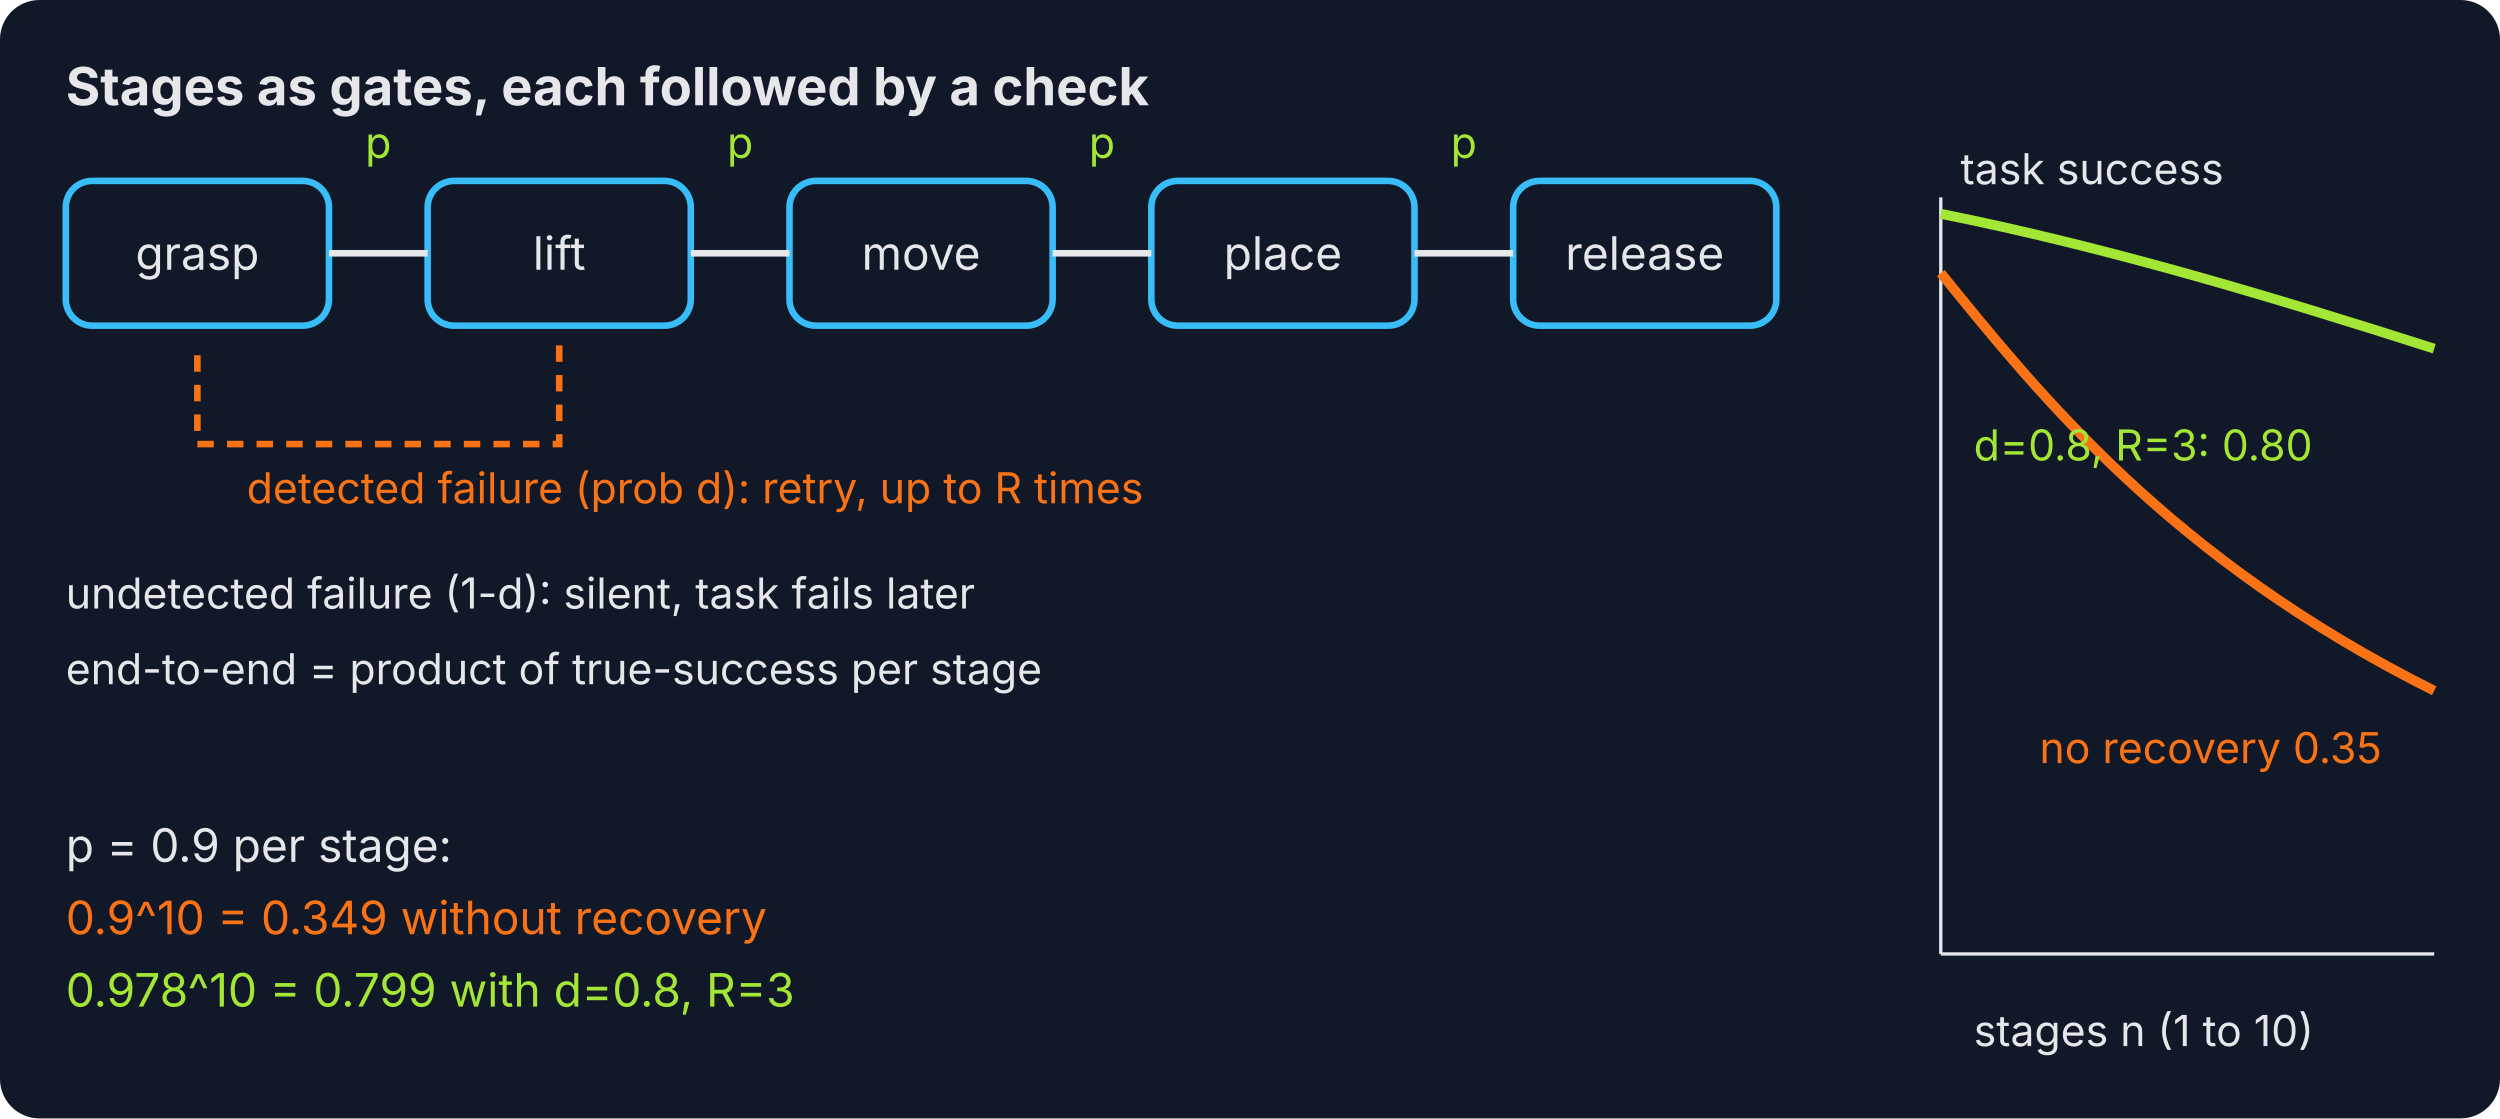
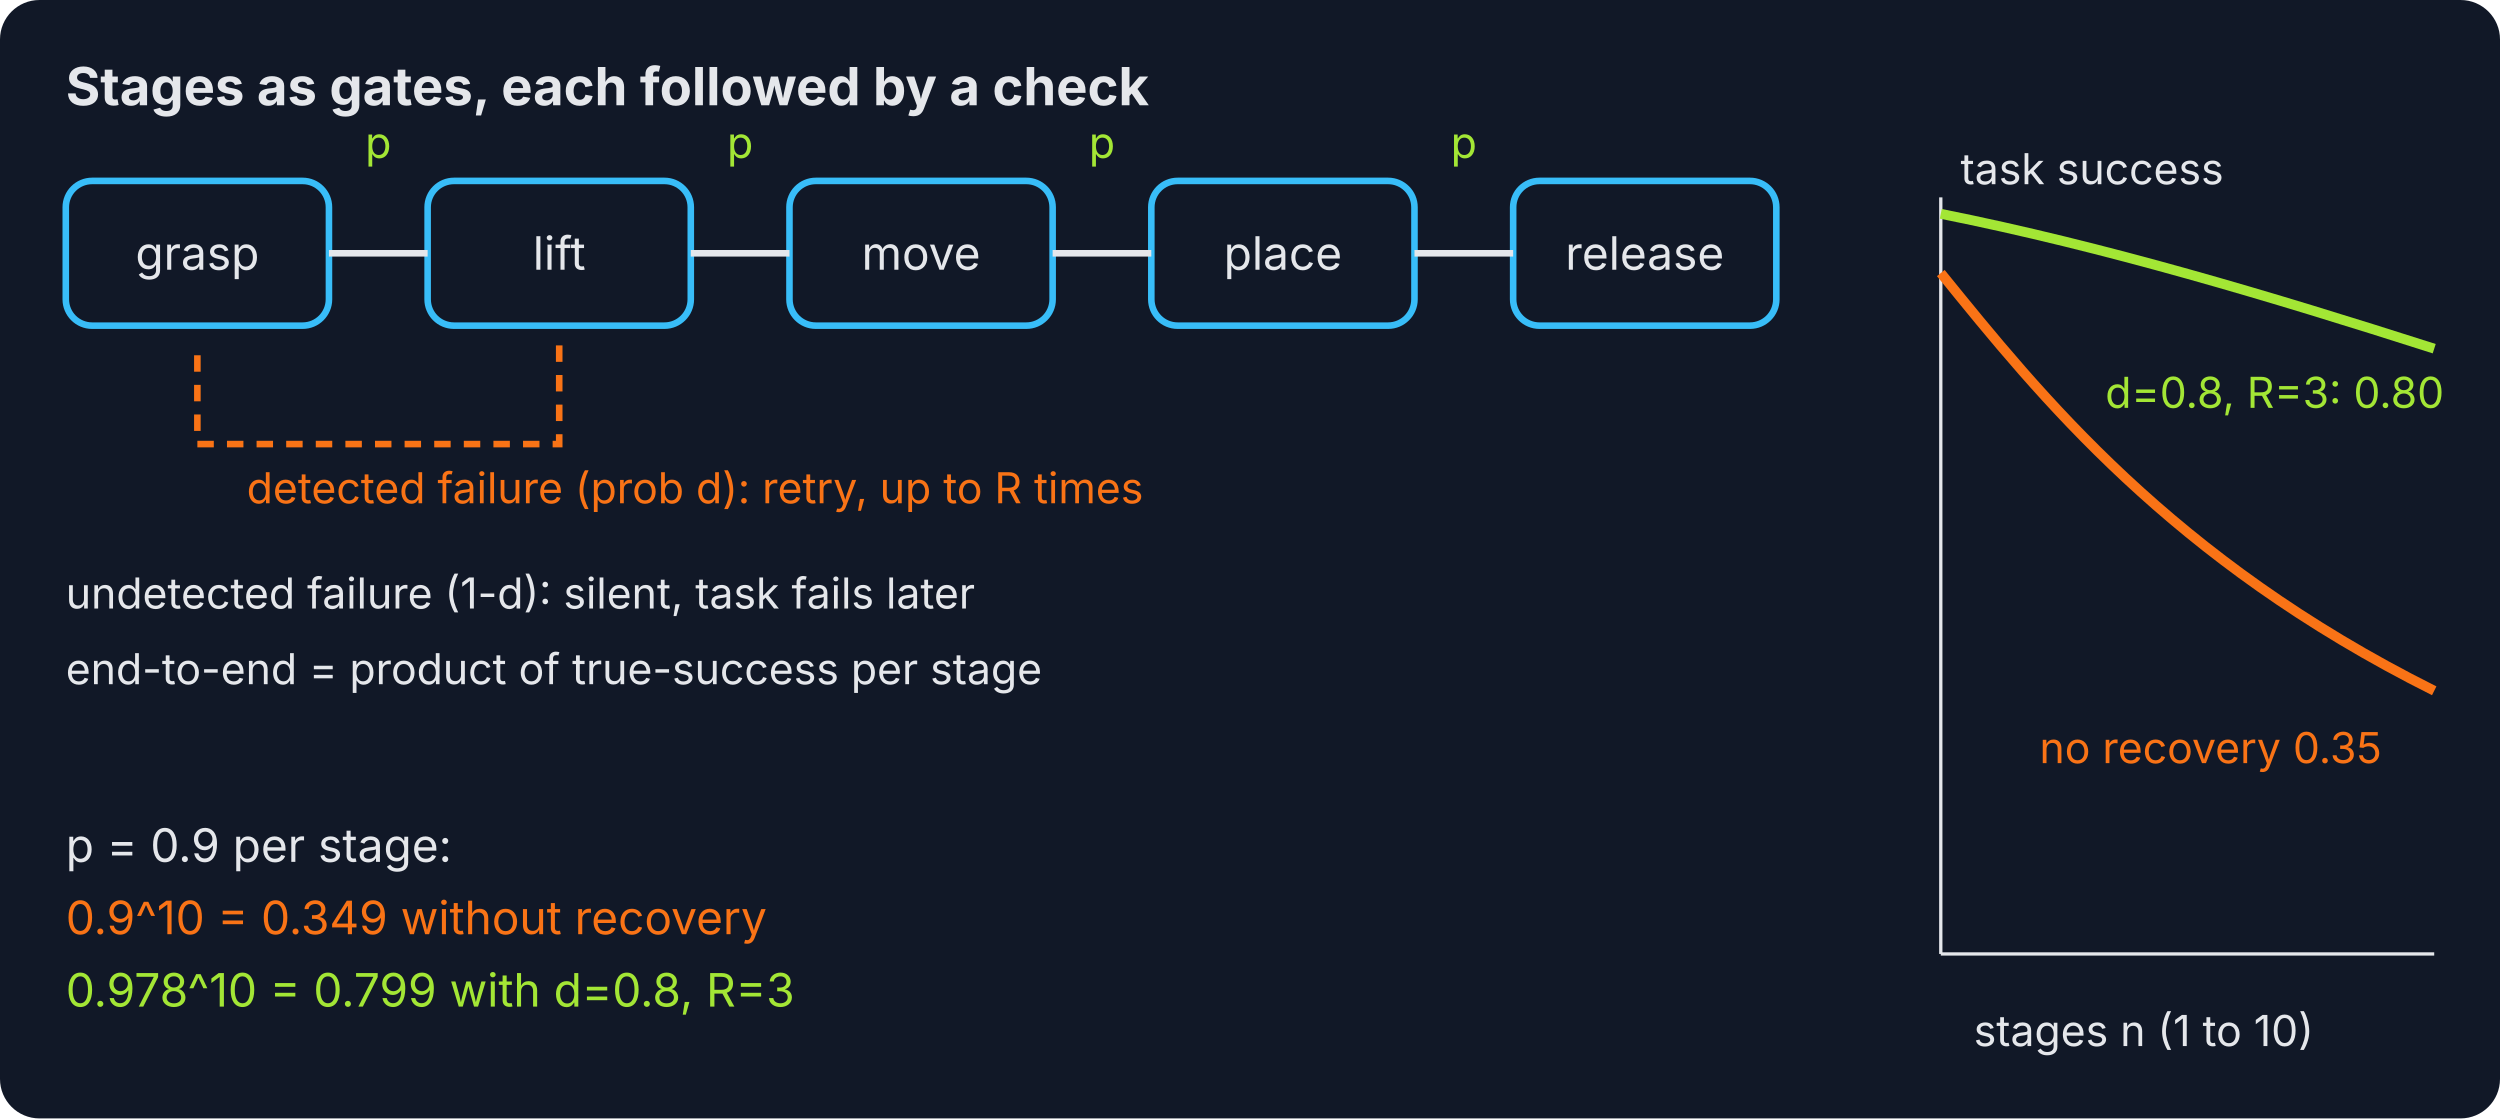
<svg xmlns="http://www.w3.org/2000/svg" viewBox="0 0 760 340" font-family="Inter, Arial, sans-serif">
  <rect width="760" height="340" fill="#111827" rx="12" />
  <text x="20" y="32" fill="#e5e7eb" font-size="16" font-weight="bold">Stages as gates, each followed by a check</text>
  <g fill="none" stroke-width="2">
    <rect x="20" y="55" width="80" height="44" rx="8" stroke="#38bdf8" />
    <rect x="130" y="55" width="80" height="44" rx="8" stroke="#38bdf8" />
    <rect x="240" y="55" width="80" height="44" rx="8" stroke="#38bdf8" />
    <rect x="350" y="55" width="80" height="44" rx="8" stroke="#38bdf8" />
    <rect x="460" y="55" width="80" height="44" rx="8" stroke="#38bdf8" />
  </g>
  <g fill="#e5e7eb" font-size="14" text-anchor="middle">
    <text x="60" y="82">grasp</text>
    <text x="170" y="82">lift</text>
    <text x="280" y="82">move</text>
    <text x="390" y="82">place</text>
    <text x="500" y="82">release</text>
  </g>
  <g stroke="#e5e7eb" stroke-width="2">
    <path d="M100 77 L130 77" />
    <path d="M210 77 L240 77" />
    <path d="M320 77 L350 77" />
    <path d="M430 77 L460 77" />
  </g>
  <g fill="#a3e635" font-size="13" text-anchor="middle">
    <text x="115" y="48">p</text>
    <text x="225" y="48">p</text>
    <text x="335" y="48">p</text>
    <text x="445" y="48">p</text>
  </g>
  <path d="M170 105 L170 135 L60 135 L60 105" fill="none" stroke="#f97316" stroke-width="2" stroke-dasharray="5 4" />
  <text x="75" y="153" fill="#f97316" font-size="13">detected failure (prob d): retry, up to R times</text>
  <text x="20" y="185" fill="#e5e7eb" font-size="13">undetected failure (1-d): silent, task fails later</text>
  <text x="20" y="208" fill="#e5e7eb" font-size="13">end-to-end = product of true-success per stage</text>
  <line x1="590" y1="290" x2="740" y2="290" stroke="#e5e7eb" />
  <line x1="590" y1="290" x2="590" y2="60" stroke="#e5e7eb" />
  <text x="600" y="318" fill="#e5e7eb" font-size="13">stages n (1 to 10)</text>
  <text x="596" y="56" fill="#e5e7eb" font-size="13">task success</text>
  <path d="M590 83 C620 120 660 170 740 210" fill="none" stroke="#f97316" stroke-width="3" />
  <path d="M590 65 C640 75 690 90 740 106" fill="none" stroke="#a3e635" stroke-width="3" />
  <text x="620" y="232" fill="#f97316" font-size="13">no recovery 0.35</text>
-   <text x="600" y="140" fill="#a3e635" font-size="13">d=0.8, R=3: 0.80</text>
+   <text x="640" y="124" fill="#a3e635" font-size="13">d=0.8, R=3: 0.80</text>
  <text x="20" y="262" fill="#e5e7eb" font-size="14">p = 0.9 per stage:</text>
  <text x="20" y="284" fill="#f97316" font-size="14">0.9^10 = 0.349 without recovery</text>
  <text x="20" y="306" fill="#a3e635" font-size="14">0.978^10 = 0.799 with d=0.8, R=3</text>
</svg>
